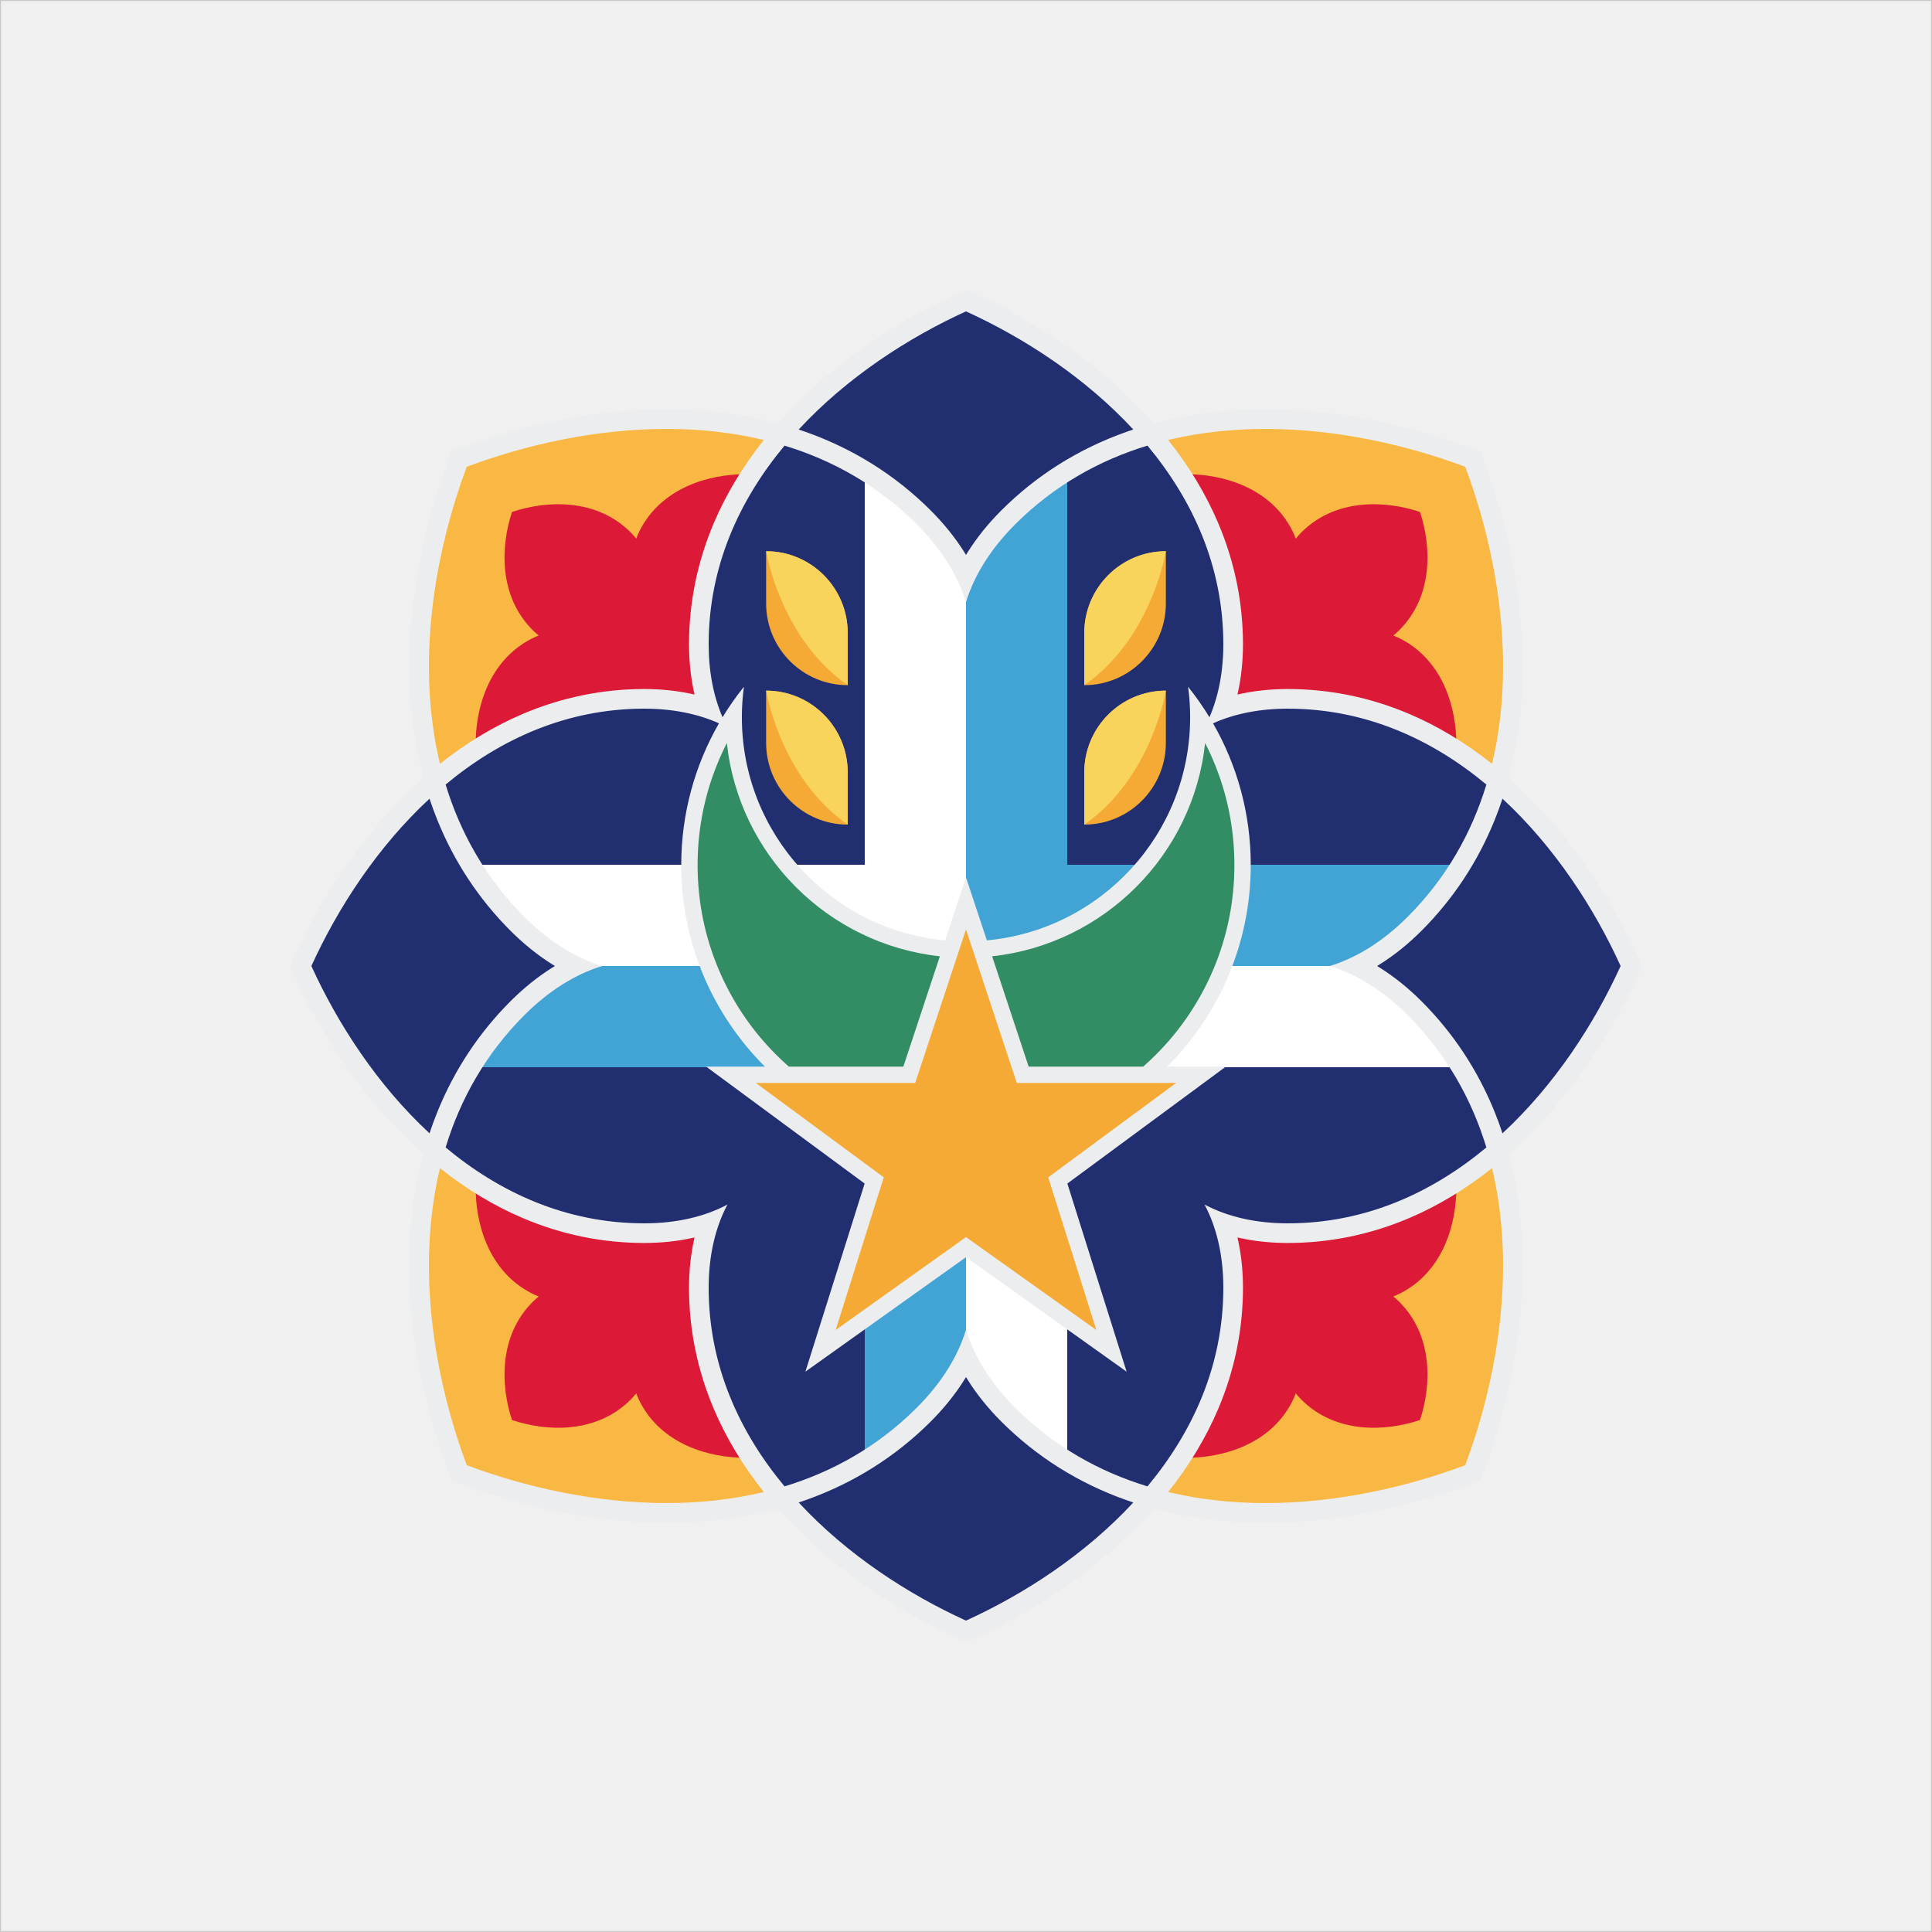
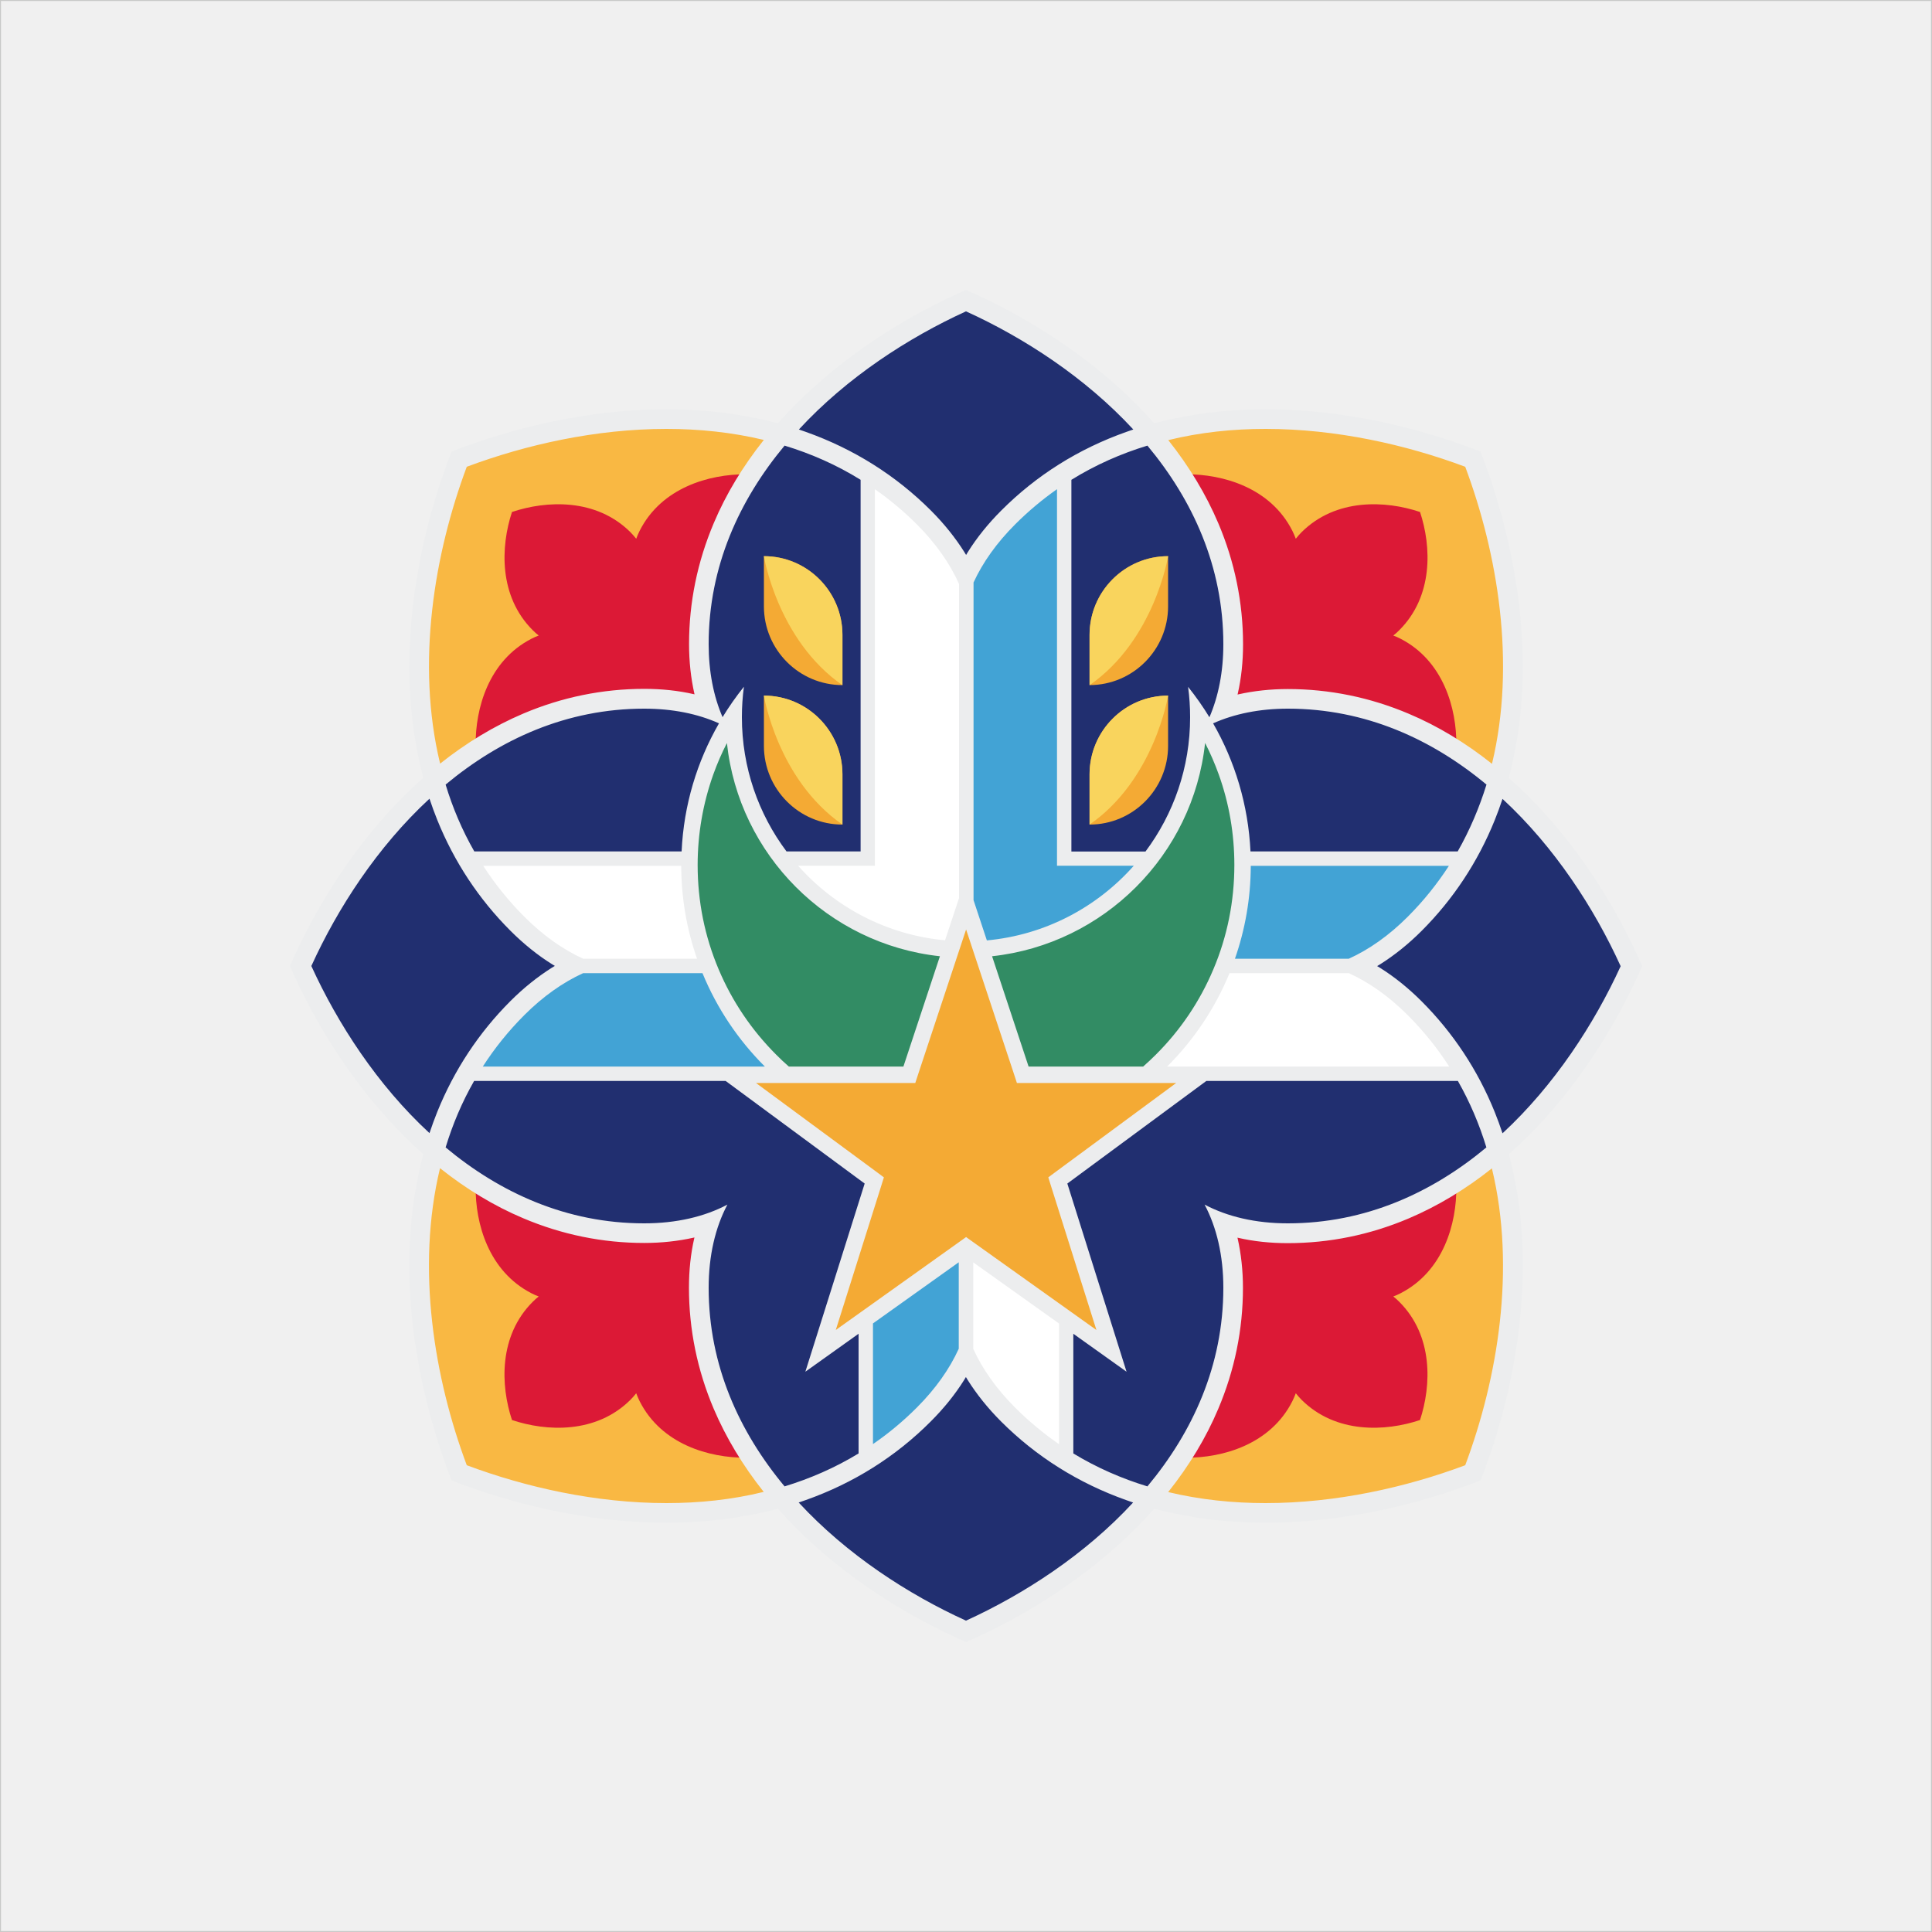
<svg xmlns="http://www.w3.org/2000/svg" version="1.1" id="Layer_1" x="0px" y="0px" viewBox="0 0 2000 2000" style="enable-background:new 0 0 2000 2000;" xml:space="preserve">
  <style type="text/css">
	.st0{fill:#C8C9C7;}
	.st1{fill:#F9B843;}
	.st2{fill:#DC1936;}
	.st3{fill:#212F70;}
	.st4{fill:#FFFFFF;}
	.st5{fill:none;}
	.st6{fill:#42A3D5;}
	.st7{fill:#328C64;}
	.st8{fill:#F4AA34;}
	.st9{fill:#F9D45D;}
	.st10{fill:#ECEDEE;}
</style>
  <g>
    <path class="st0" d="M1999,1v1998H1V1H1999 M2000,0H0v2000h2000V0L2000,0z" />
  </g>
  <g>
-     <path class="st1" d="M1310.057,1566.135c-50.642,0-97.971-7.676-140.671-22.815c-48.056-17.037-90.352-43.607-125.716-78.97   c-18.674-18.674-33.48-39.109-43.671-60.118c-10.191,21.01-24.997,41.445-43.671,60.118   c-35.367,35.368-77.664,61.938-125.714,78.973c-42.692,15.136-90.021,22.811-140.665,22.811c-0.003,0-0.003,0-0.006,0   c-85.905-0.001-161.778-21.657-210.3-39.825l-4.333-1.623l-1.622-4.333c-14.059-37.551-24.607-76.282-31.351-115.117   c-7.524-43.331-10.054-85.62-7.521-125.693c2.835-44.844,12.04-86.786,27.36-124.663c17.008-42.048,41.728-79.465,73.473-111.21   c18.673-18.674,39.108-33.48,60.118-43.671c-21.01-10.191-41.445-24.997-60.118-43.671   c-31.746-31.745-56.465-69.162-73.473-111.211c-15.32-37.877-24.525-79.82-27.36-124.664c-2.533-40.072-0.002-82.362,7.522-125.693   c6.744-38.836,17.292-77.567,31.351-115.118l1.622-4.333l4.333-1.622c48.523-18.167,124.396-39.824,210.297-39.824   c50.642,0,97.97,7.676,140.671,22.814c48.056,17.037,90.353,43.607,125.716,78.97c18.673,18.673,33.48,39.108,43.671,60.118   c10.191-21.01,24.997-41.445,43.671-60.118c35.367-35.367,77.663-61.937,125.714-78.973   c42.695-15.136,90.023-22.811,140.671-22.811c85.902,0,161.777,21.657,210.301,39.825l4.333,1.622l1.623,4.333   c14.06,37.551,24.607,76.282,31.35,115.117c7.525,43.331,10.055,85.62,7.522,125.692c-2.834,44.844-12.04,86.787-27.36,124.663   c-17.008,42.049-41.728,79.465-73.474,111.211c-18.673,18.673-39.109,33.479-60.118,43.671   c21.01,10.191,41.445,24.997,60.118,43.671c31.746,31.745,56.465,69.162,73.473,111.211c15.32,37.877,24.526,79.819,27.36,124.664   c2.533,40.072,0.002,82.362-7.522,125.693c-6.744,38.836-17.292,77.567-31.351,115.118l-1.623,4.333l-4.333,1.623   C1471.831,1544.479,1395.958,1566.135,1310.057,1566.135z" />
+     <path class="st1" d="M1310.1,1566.1c-50.6,0-98-7.7-140.7-22.8c-48.1-17-90.4-43.6-125.7-79c-18.7-18.7-33.5-39.1-43.7-60.1   c-10.2,21-25,41.4-43.7,60.1c-35.4,35.4-77.7,61.9-125.7,79c-42.7,15.1-90,22.8-140.7,22.8c0,0,0,0,0,0   c-85.9,0-161.8-21.7-210.3-39.8l-4.3-1.6l-1.6-4.3c-14.1-37.6-24.6-76.3-31.4-115.1c-7.5-43.3-10.1-85.6-7.5-125.7   c2.8-44.8,12-86.8,27.4-124.7c17-42,41.7-79.5,73.5-111.2c18.7-18.7,39.1-33.5,60.1-43.7c-21-10.2-41.4-25-60.1-43.7   c-31.7-31.7-56.5-69.2-73.5-111.2c-15.3-37.9-24.5-79.8-27.4-124.7c-2.5-40.1,0-82.4,7.5-125.7c6.7-38.8,17.3-77.6,31.4-115.1   l1.6-4.3l4.3-1.6c48.5-18.2,124.4-39.8,210.3-39.8c50.6,0,98,7.7,140.7,22.8c48.1,17,90.4,43.6,125.7,79   c18.7,18.7,33.5,39.1,43.7,60.1c10.2-21,25-41.4,43.7-60.1c35.4-35.4,77.7-61.9,125.7-79c42.7-15.1,90-22.8,140.7-22.8   c85.9,0,161.8,21.7,210.3,39.8l4.3,1.6l1.6,4.3c14.1,37.6,24.6,76.3,31.4,115.1c7.5,43.3,10.1,85.6,7.5,125.7   c-2.8,44.8-12,86.8-27.4,124.7c-17,42-41.7,79.5-73.5,111.2c-18.7,18.7-39.1,33.5-60.1,43.7c21,10.2,41.4,25,60.1,43.7   c31.7,31.7,56.5,69.2,73.5,111.2c15.3,37.9,24.5,79.8,27.4,124.7c2.5,40.1,0,82.4-7.5,125.7c-6.7,38.8-17.3,77.6-31.4,115.1   l-1.6,4.3l-4.3,1.6C1471.8,1544.5,1396,1566.1,1310.1,1566.1z" />
    <g>
-       <path class="st2" d="M725.284,1330.465c0-23.597,3.44-45.915,10.06-65.81c-19.896,6.62-42.213,10.061-65.81,10.061    c-41.444,0-82.003-8.288-120.552-24.633c-16.929-7.178-33.534-15.947-49.717-26.215c-2.361,1.544-4.641,3.124-6.826,4.727    c-0.41,37.679,13.21,87.297,57.769,110.169c2.527,1.297,5.033,2.399,7.509,3.331c-2.056,1.627-4.089,3.421-6.084,5.405    c-35.522,35.31-33.451,86.722-21.631,122.501c35.708,12.033,87.107,14.412,122.629-20.898c2.223-2.209,4.218-4.467,5.998-6.752    c0.971,2.729,2.154,5.5,3.568,8.296c22.605,44.695,72.14,58.612,109.821,58.427c1.672-2.25,3.319-4.6,4.929-7.039    c-10.625-16.592-19.661-33.637-27.031-51.018C733.572,1412.468,725.284,1371.909,725.284,1330.465z" />
-       <path class="st2" d="M1330.465,1274.715c-23.597,0-45.915-3.44-65.81-10.061c6.62,19.895,10.061,42.213,10.061,65.81    c0,41.444-8.288,82.003-24.633,120.552c-7.37,17.381-16.406,34.425-27.031,51.018c1.609,2.439,3.257,4.79,4.929,7.04    c37.681,0.185,87.216-13.732,109.821-58.427c1.414-2.797,2.598-5.567,3.568-8.296c1.78,2.285,3.776,4.542,5.998,6.752    c35.522,35.31,86.92,32.931,122.629,20.898c11.82-35.78,13.891-87.191-21.631-122.501c-1.995-1.983-4.028-3.778-6.083-5.405    c2.475-0.932,4.981-2.034,7.508-3.331c44.559-22.872,58.18-72.49,57.769-110.169c-2.185-1.604-4.464-3.183-6.826-4.727    c-16.183,10.268-32.789,19.036-49.717,26.214C1412.469,1266.428,1371.91,1274.715,1330.465,1274.715z" />
-       <path class="st2" d="M1274.716,669.534c0,23.597-3.44,45.915-10.061,65.81c19.895-6.62,42.213-10.06,65.81-10.06    c41.444,0,82.003,8.288,120.552,24.633c16.928,7.178,33.534,15.947,49.717,26.214c2.362-1.544,4.642-3.124,6.826-4.728    c0.41-37.679-13.21-87.297-57.769-110.169c-2.527-1.297-5.033-2.399-7.508-3.331c2.056-1.627,4.089-3.421,6.083-5.404    c35.522-35.31,33.451-86.722,21.631-122.501c-35.708-12.034-87.107-14.412-122.629,20.898c-2.223,2.209-4.218,4.467-5.998,6.752    c-0.971-2.729-2.154-5.5-3.568-8.296c-22.605-44.695-72.14-58.612-109.821-58.427c-1.672,2.25-3.319,4.6-4.928,7.039    c10.625,16.592,19.661,33.637,27.031,51.018C1266.428,587.53,1274.716,628.09,1274.716,669.534z" />
-       <path class="st2" d="M669.534,725.283c23.597,0,45.915,3.44,65.81,10.06c-6.62-19.896-10.06-42.214-10.06-65.81    c0-41.444,8.288-82.003,24.633-120.552c7.37-17.381,16.406-34.426,27.031-51.018c-1.609-2.439-3.257-4.79-4.929-7.04    c-37.681-0.185-87.216,13.732-109.821,58.427c-1.414,2.796-2.598,5.567-3.568,8.296c-1.78-2.285-3.776-4.542-5.998-6.752    c-35.522-35.31-86.92-32.931-122.629-20.898c-11.82,35.779-13.891,87.191,21.631,122.501c1.995,1.983,4.028,3.778,6.084,5.404    c-2.476,0.932-4.981,2.034-7.509,3.331c-44.559,22.872-58.18,72.49-57.769,110.169c2.185,1.604,4.464,3.183,6.826,4.727    c16.183-10.267,32.789-19.036,49.717-26.214C587.531,733.571,628.09,725.283,669.534,725.283z" />
+       <path class="st2" d="M492.4,1228.6c-0.4,37.7,13.2,87.3,57.8,110.2c2.5,1.3,5,2.4,7.5,3.3c-2.1,1.6-4.1,3.4-6.1,5.4    c-35.5,35.3-33.5,86.7-21.6,122.5c35.7,12,87.1,14.4,122.6-20.9c2.2-2.2,4.2-4.5,6-6.8c1,2.7,2.2,5.5,3.6,8.3    c22.6,44.7,72.1,58.6,109.8,58.4h456c37.7,0.2,87.2-13.7,109.8-58.4c1.4-2.8,2.6-5.6,3.6-8.3c1.8,2.3,3.8,4.5,6,6.8    c35.5,35.3,86.9,32.9,122.6,20.9c11.8-35.8,13.9-87.2-21.6-122.5c-2-2-4-3.8-6.1-5.4c2.5-0.9,5-2,7.5-3.3    c44.6-22.9,58.2-72.5,57.8-110.2V771.4c0.4-37.7-13.2-87.3-57.8-110.2c-2.5-1.3-5-2.4-7.5-3.3c2.1-1.6,4.1-3.4,6.1-5.4    c35.5-35.3,33.5-86.7,21.6-122.5c-35.7-12-87.1-14.4-122.6,20.9c-2.2,2.2-4.2,4.5-6,6.8c-1-2.7-2.2-5.5-3.6-8.3    c-22.6-44.7-72.1-58.6-109.8-58.4H772c-37.7-0.2-87.2,13.7-109.8,58.4c-1.4,2.8-2.6,5.6-3.6,8.3c-1.8-2.3-3.8-4.5-6-6.8    C617.1,515.6,565.7,518,530,530c-11.8,35.8-13.9,87.2,21.6,122.5c2,2,4,3.8,6.1,5.4c-2.5,0.9-5,2-7.5,3.3    c-44.6,22.9-58.2,72.5-57.8,110.2V1228.6z" />
    </g>
    <g>
-       <path class="st3" d="M995.788,1686.915c-33.88-15.421-66.229-33.922-96.151-54.99c-33.39-23.51-62.819-49.616-87.47-77.594    c-27.596-31.319-49.102-64.922-63.922-99.874c-16.457-38.811-24.801-79.648-24.801-121.375c0-24,3.535-46.683,10.336-66.862    c-20.179,6.801-42.862,10.336-66.861,10.336c-41.727,0-82.564-8.344-121.376-24.802c-34.952-14.821-68.554-36.328-99.874-63.923    c-27.977-24.651-54.084-54.081-77.594-87.471c-21.067-29.922-39.569-62.271-54.99-96.151l-1.917-4.211l1.917-4.211    c15.421-33.88,33.922-66.229,54.99-96.151c23.51-33.39,49.616-62.819,77.594-87.47c31.32-27.596,64.922-49.102,99.874-63.922    c38.812-16.457,79.649-24.801,121.376-24.801c23.999,0,46.682,3.535,66.861,10.336c-6.8-20.179-10.336-42.861-10.336-66.861    c0-41.727,8.345-82.564,24.802-121.376c14.82-34.952,36.327-68.554,63.923-99.874c24.651-27.977,54.081-54.084,87.471-77.594    c29.921-21.067,62.271-39.569,96.151-54.99l4.211-1.917l4.211,1.917c33.88,15.421,66.23,33.922,96.151,54.99    c33.39,23.51,62.82,49.616,87.47,77.594c27.596,31.32,49.102,64.922,63.922,99.874c16.457,38.812,24.802,79.649,24.802,121.376    c0,23.999-3.535,46.682-10.336,66.861c20.178-6.801,42.862-10.336,66.861-10.336c41.727,0,82.564,8.345,121.376,24.802    c34.951,14.82,68.554,36.327,99.873,63.923c27.977,24.651,54.084,54.081,77.594,87.471c21.068,29.921,39.569,62.272,54.99,96.151    l1.917,4.211l-1.917,4.211c-15.421,33.88-33.922,66.23-54.99,96.151c-23.51,33.39-49.616,62.82-77.594,87.47    c-31.319,27.596-64.922,49.102-99.874,63.922c-38.811,16.457-79.648,24.802-121.375,24.802c-23.999,0-46.683-3.535-66.862-10.336    c6.801,20.179,10.336,42.862,10.336,66.862c0,41.727-8.344,82.564-24.802,121.376c-14.821,34.951-36.328,68.554-63.923,99.873    c-24.651,27.977-54.081,54.084-87.471,77.594c-29.922,21.068-62.271,39.569-96.151,54.99l-4.211,1.917L995.788,1686.915z" />
+       <path class="st3" d="M995.8,1686.9c-33.9-15.4-66.2-33.9-96.2-55c-33.4-23.5-62.8-49.6-87.5-77.6c-27.6-31.3-49.1-64.9-63.9-99.9    c-16.5-38.8-24.8-79.6-24.8-121.4c0-24,3.5-46.7,10.3-66.9c-20.2,6.8-42.9,10.3-66.9,10.3c-41.7,0-82.6-8.3-121.4-24.8    c-35-14.8-68.6-36.3-99.9-63.9c-28-24.7-54.1-54.1-77.6-87.5c-21.1-29.9-39.6-62.3-55-96.2l-1.9-4.2l1.9-4.2    c15.4-33.9,33.9-66.2,55-96.2c23.5-33.4,49.6-62.8,77.6-87.5c31.3-27.6,64.9-49.1,99.9-63.9c38.8-16.5,79.6-24.8,121.4-24.8    c24,0,46.7,3.5,66.9,10.3c-6.8-20.2-10.3-42.9-10.3-66.9c0-41.7,8.3-82.6,24.8-121.4c14.8-35,36.3-68.6,63.9-99.9    c24.7-28,54.1-54.1,87.5-77.6c29.9-21.1,62.3-39.6,96.2-55l4.2-1.9l4.2,1.9c33.9,15.4,66.2,33.9,96.2,55    c33.4,23.5,62.8,49.6,87.5,77.6c27.6,31.3,49.1,64.9,63.9,99.9c16.5,38.8,24.8,79.6,24.8,121.4c0,24-3.5,46.7-10.3,66.9    c20.2-6.8,42.9-10.3,66.9-10.3c41.7,0,82.6,8.3,121.4,24.8c35,14.8,68.6,36.3,99.9,63.9c28,24.7,54.1,54.1,77.6,87.5    c21.1,29.9,39.6,62.3,55,96.2l1.9,4.2l-1.9,4.2c-15.4,33.9-33.9,66.2-55,96.2c-23.5,33.4-49.6,62.8-77.6,87.5    c-31.3,27.6-64.9,49.1-99.9,63.9c-38.8,16.5-79.6,24.8-121.4,24.8c-24,0-46.7-3.5-66.9-10.3c6.8,20.2,10.3,42.9,10.3,66.9    c0,41.7-8.3,82.6-24.8,121.4c-14.8,35-36.3,68.6-63.9,99.9c-24.7,28-54.1,54.1-87.5,77.6c-29.9,21.1-62.3,39.6-96.2,55l-4.2,1.9    L995.8,1686.9z" />
    </g>
    <g>
-       <path class="st4" d="M1467.328,1050.858c-25.414-25.413-52.963-42.44-80.504-50.858c0,0,0,0,0,0c0,0,0,0,0,0    c27.541-8.419,55.09-25.445,80.504-50.858c16.916-16.916,31.314-34.318,43.455-53.276h-406.648V489.218    c-18.958,12.141-36.36,26.539-53.276,43.455c-25.414,25.413-42.44,52.963-50.858,80.504c0,0,0,0,0,0c0,0,0,0,0,0    c-8.419-27.541-25.445-55.09-50.858-80.504c-16.916-16.916-34.996-31.314-53.954-43.455v405.97h-405.97    c12.141,18.958,26.538,37.037,43.455,53.954c25.413,25.414,52.963,42.44,80.504,50.858c0,0,0,0,0,0c0,0,0,0,0,0    c-27.541,8.419-55.09,25.445-80.504,50.858c-16.916,16.916-31.314,34.318-43.455,53.276h406.648v406.648    c18.958-12.141,36.36-26.538,53.276-43.455c25.414-25.413,42.44-52.963,50.858-80.503c0,0,0,0,0,0c0,0,0,0,0,0    c8.419,27.541,25.445,55.09,50.858,80.503c16.916,16.916,34.996,31.314,53.954,43.455v-405.97h405.97    C1498.641,1085.854,1484.244,1067.775,1467.328,1050.858z M1000,1000L1000,1000L1000,1000L1000,1000L1000,1000L1000,1000    L1000,1000L1000,1000L1000,1000z" />
+       <path class="st4" d="M1467.3,1050.9c-25.4-25.4-53-42.4-80.5-50.9c0,0,0,0,0,0c0,0,0,0,0,0c27.5-8.4,55.1-25.4,80.5-50.9    c16.9-16.9,31.3-34.3,43.5-53.3h-406.6V489.2c-19,12.1-36.4,26.5-53.3,43.5c-25.4,25.4-42.4,53-50.9,80.5c0,0,0,0,0,0c0,0,0,0,0,0    c-8.4-27.5-25.4-55.1-50.9-80.5c-16.9-16.9-35-31.3-54-43.5v406h-406c12.1,19,26.5,37,43.5,54c25.4,25.4,53,42.4,80.5,50.9    c0,0,0,0,0,0c0,0,0,0,0,0c-27.5,8.4-55.1,25.4-80.5,50.9c-16.9,16.9-31.3,34.3-43.5,53.3h406.6v406.6c19-12.1,36.4-26.5,53.3-43.5    c25.4-25.4,42.4-53,50.9-80.5c0,0,0,0,0,0c0,0,0,0,0,0c8.4,27.5,25.4,55.1,50.9,80.5c16.9,16.9,35,31.3,54,43.5v-406h406    C1498.6,1085.9,1484.2,1067.8,1467.3,1050.9z M1000,1000L1000,1000L1000,1000L1000,1000L1000,1000L1000,1000L1000,1000L1000,1000    L1000,1000z" />
      <polygon class="st5" points="1000,1000 1000,1000 1000,1000 1000,1000 1000,1000   " />
      <polygon class="st5" points="1000,1000 1000,1000 1000,1000 1000,1000 1000,1000 1000,1000   " />
      <rect x="1000" y="1000" class="st5" width="0" height="0" />
      <polygon class="st5" points="1000,1000 1000,1000 1000,1000 1000,1000 1000,1000   " />
-       <path class="st6" d="M1000,1000L1000,1000L1000,1000L1000,1000l-386.824,0c0,0,0,0,0,0c0,0,0,0,0,0    c-27.541,8.419-55.09,25.445-80.503,50.858c-16.916,16.916-31.314,34.996-43.455,53.954h405.97v405.97    c18.958-12.141,37.037-26.538,53.954-43.455c25.414-25.413,42.44-52.963,50.858-80.503c0,0,0,0,0,0c0,0,0,0,0,0L1000,1000    L1000,1000z" />
-       <path class="st6" d="M1000,1000L1000,1000l386.824,0c0,0,0,0,0,0c27.541-8.419,55.09-25.445,80.504-50.858    c16.916-16.916,31.314-34.996,43.455-53.954h-405.971v-405.97c-18.958,12.141-37.037,26.539-53.954,43.455    c-25.414,25.413-42.44,52.963-50.858,80.504c0,0,0,0,0,0L1000,1000L1000,1000z" />
+       <path class="st6" d="M1000,1000L1000,1000L1000,1000L1000,1000l-386.8,0c0,0,0,0,0,0c0,0,0,0,0,0c-27.5,8.4-55.1,25.4-80.5,50.9    c-16.9,16.9-31.3,35-43.5,54h406v406c19-12.1,37-26.5,54-43.5c25.4-25.4,42.4-53,50.9-80.5c0,0,0,0,0,0c0,0,0,0,0,0L1000,1000    L1000,1000z" />
+       <path class="st6" d="M1000,1000L1000,1000l386.8,0c0,0,0,0,0,0c27.5-8.4,55.1-25.4,80.5-50.9c16.9-16.9,31.3-35,43.5-54h-406v-406    c-19,12.1-37,26.5-54,43.5c-25.4,25.4-42.4,53-50.9,80.5c0,0,0,0,0,0L1000,1000L1000,1000z" />
    </g>
    <g>
-       <path class="st7" d="M1000,1180.084c-38.428,0-75.7-7.524-110.783-22.362c-33.891-14.335-64.33-34.859-90.473-61    c-26.142-26.142-46.665-56.582-61-90.473c-14.839-35.083-22.363-72.356-22.363-110.783c0-32.991,5.592-65.316,16.622-96.076    c6.725-18.756,15.369-36.668,25.825-53.548C759.65,877.831,867.586,984.651,1000,984.651c132.414,0,240.35-106.82,242.172-238.809    c10.456,16.88,19.1,34.792,25.825,53.548c11.029,30.76,16.621,63.085,16.621,96.076c0,38.428-7.524,75.701-22.362,110.783    c-14.335,33.891-34.859,64.33-61,90.473c-26.142,26.142-56.582,46.666-90.473,61C1075.7,1172.561,1038.428,1180.084,1000,1180.084    z" />
+       <path class="st7" d="M1000,1180.1c-38.4,0-75.7-7.5-110.8-22.4c-33.9-14.3-64.3-34.9-90.5-61c-26.1-26.1-46.7-56.6-61-90.5    c-14.8-35.1-22.4-72.4-22.4-110.8c0-33,5.6-65.3,16.6-96.1c6.7-18.8,15.4-36.7,25.8-53.5c1.8,132,109.8,238.8,242.2,238.8    c132.4,0,240.4-106.8,242.2-238.8c10.5,16.9,19.1,34.8,25.8,53.5c11,30.8,16.6,63.1,16.6,96.1c0,38.4-7.5,75.7-22.4,110.8    c-14.3,33.9-34.9,64.3-61,90.5c-26.1,26.1-56.6,46.7-90.5,61C1075.7,1172.6,1038.4,1180.1,1000,1180.1z" />
    </g>
    <g>
-       <polygon class="st8" points="1000,1288.946 852.543,1394.064 906.954,1221.328 761.87,1114.299 942.497,1114.299 1000,940.577     1057.503,1114.299 1238.13,1114.299 1093.046,1221.328 1147.457,1394.064   " />
+       <polygon class="st8" points="1000,1288.9 852.5,1394.1 907,1221.3 761.9,1114.3 942.5,1114.3 1000,940.6 1057.5,1114.3     1238.1,1114.3 1093,1221.3 1147.5,1394.1   " />
    </g>
    <g>
      <g>
-         <g>
-           <path class="st8" d="M877.56,799.569c0-46.648-37.815-84.62-84.463-84.62l0,54.056c0,46.648,37.815,84.62,84.463,84.62      L877.56,799.569z" />
-           <path class="st9" d="M877.559,853.625l0-54.056c0-46.648-37.815-84.62-84.463-84.62      C793.096,714.949,807.658,805.172,877.559,853.625z" />
-         </g>
-         <g>
-           <path class="st8" d="M877.56,655.227c0-46.648-37.815-84.62-84.463-84.62l0,54.056c0,46.648,37.815,84.62,84.463,84.62      L877.56,655.227z" />
-           <path class="st9" d="M877.559,709.283l0-54.056c0-46.648-37.815-84.62-84.463-84.62      C793.096,570.607,807.658,660.83,877.559,709.283z" />
-         </g>
+         <path class="st8" d="M872.1,801.6c0-44.9-36.4-81.5-81.3-81.5l0,52c0,44.9,36.4,81.5,81.3,81.5L872.1,801.6z" />
+         <path class="st9" d="M872.1,853.6l0-52c0-44.9-36.4-81.5-81.3-81.5C790.8,720.1,804.8,807,872.1,853.6z" />
      </g>
      <g>
-         <g>
-           <path class="st8" d="M1122.441,799.569c0-46.648,37.816-84.62,84.463-84.62l0,54.056c0,46.648-37.816,84.62-84.463,84.62      L1122.441,799.569z" />
-           <path class="st9" d="M1122.441,853.625l0-54.056c0-46.648,37.816-84.62,84.463-84.62      C1206.904,714.949,1192.342,805.172,1122.441,853.625z" />
-         </g>
-         <g>
-           <path class="st8" d="M1122.441,655.227c0-46.648,37.816-84.62,84.463-84.62l0,54.056c0,46.648-37.816,84.62-84.463,84.62      L1122.441,655.227z" />
-           <path class="st9" d="M1122.441,709.283l0-54.056c0-46.648,37.816-84.62,84.463-84.62      C1206.904,570.607,1192.342,660.83,1122.441,709.283z" />
-         </g>
+         <path class="st8" d="M872.1,657.2c0-44.9-36.4-81.5-81.3-81.5l0,52c0,44.9,36.4,81.5,81.3,81.5L872.1,657.2z" />
+         <path class="st9" d="M872.1,709.3l0-52c0-44.9-36.4-81.5-81.3-81.5C790.8,575.8,804.8,662.6,872.1,709.3z" />
+       </g>
+       <g>
+         <path class="st8" d="M1127.9,657.2c0-44.9,36.4-81.5,81.3-81.5l0,52c0,44.9-36.4,81.5-81.3,81.5L1127.9,657.2z" />
+         <path class="st9" d="M1127.9,709.3l0-52c0-44.9,36.4-81.5,81.3-81.5C1209.2,575.8,1195.2,662.6,1127.9,709.3z" />
+       </g>
+       <g>
+         <path class="st8" d="M1127.9,801.6c0-44.9,36.4-81.5,81.3-81.5l0,52c0,44.9-36.4,81.5-81.3,81.5L1127.9,801.6z" />
+         <path class="st9" d="M1127.9,853.6l0-52c0-44.9,36.4-81.5,81.3-81.5C1209.2,720.1,1195.2,807,1127.9,853.6z" />
      </g>
    </g>
-     <path class="st10" d="M1696.167,991.579c-15.682-34.453-34.5-67.355-55.93-97.792c-23.756-33.74-50.14-63.528-78.427-88.567   c7.127-26.643,11.664-54.782,13.519-84.123c2.583-40.867,0.009-83.957-7.651-128.073c-6.851-39.457-17.566-78.802-31.846-116.942   l-3.245-8.666l-8.666-3.245c-49.309-18.462-126.438-40.469-213.864-40.47c-40.707,0-79.353,4.862-115.288,14.475   c-25.036-28.282-54.82-54.661-88.553-78.413c-30.437-21.43-63.339-40.248-97.792-55.93l-8.422-3.834l-8.422,3.834   c-34.453,15.682-67.355,34.5-97.792,55.93c-33.735,23.753-63.521,50.134-88.558,78.417c-35.936-9.614-74.581-14.478-115.285-14.481   h-0.001h-0.029c-87.399,0-164.523,22.007-213.833,40.469l-8.666,3.245l-3.245,8.666c-14.28,38.141-24.995,77.486-31.847,116.943   c-7.661,44.116-10.235,87.206-7.652,128.073c1.855,29.341,6.392,57.48,13.518,84.123c-28.287,25.039-54.672,54.827-78.428,88.566   c-21.43,30.437-40.248,63.339-55.93,97.792L300,999.999l3.834,8.422c15.682,34.453,34.5,67.355,55.93,97.792   c23.756,33.739,50.14,63.528,78.427,88.567c-7.127,26.642-11.664,54.782-13.519,84.123c-2.584,40.867-0.009,83.957,7.651,128.073   c6.851,39.457,17.566,78.802,31.846,116.943l3.245,8.666l8.666,3.245c49.31,18.462,126.441,40.47,213.864,40.47   c40.707,0,79.353-4.862,115.287-14.475c25.036,28.282,54.82,54.662,88.553,78.413c30.437,21.43,63.339,40.248,97.792,55.93   l8.422,3.833l8.422-3.833c34.453-15.682,67.355-34.5,97.792-55.93c33.735-23.752,63.519-50.133,88.556-78.415   c35.938,9.615,74.584,14.479,115.288,14.479c87.422,0,164.552-22.007,213.861-40.469l8.666-3.245l3.245-8.666   c14.28-38.141,24.995-77.486,31.847-116.943c7.661-44.116,10.235-87.206,7.652-128.073c-1.854-29.341-6.392-57.48-13.518-84.123   c28.287-25.039,54.672-54.827,78.428-88.566c21.43-30.437,40.248-63.339,55.93-97.792l3.833-8.422L1696.167,991.579z    M1516.792,483.21c33.537,89.572,52.812,203.308,27.747,307.502c-27.352-21.762-56.238-39.158-86.113-51.826   c-40.074-16.992-82.246-25.608-125.344-25.608c-17.94,0-35.181,1.859-51.244,5.527c-0.279,0.064-0.557,0.128-0.836,0.193   c0.065-0.278,0.129-0.557,0.193-0.836c3.667-16.063,5.527-33.304,5.527-51.244c0-43.098-8.616-85.27-25.608-125.344   c-12.667-29.875-30.063-58.761-51.825-86.113c32.989-7.935,66.934-11.431,100.767-11.43   C1383.079,444.032,1455.581,460.292,1516.792,483.21z M1266.392,1333.082c0,80.539-31.77,149.392-78.553,205.612   c-49.717-15.168-96.654-41.206-136.98-81.531c-25.414-25.414-42.44-52.963-50.859-80.504c-8.419,27.541-25.445,55.09-50.858,80.504   c-40.331,40.33-87.265,66.367-136.979,81.534c-46.784-56.221-78.554-125.074-78.554-205.615c0-33.324,6.899-62.55,19.437-86.127   c-23.577,12.537-52.802,19.437-86.127,19.437c-80.542,0-149.397-31.772-205.618-78.558c15.167-49.714,41.208-96.646,81.537-136.975   c25.414-25.414,52.963-42.44,80.504-50.859c-27.541-8.419-55.09-25.444-80.504-50.858c-40.329-40.329-66.37-87.263-81.537-136.977   c56.221-46.785,125.076-78.557,205.618-78.557c29.309,0,55.445,5.339,77.358,15.154c-24.84,43.205-39.06,93.29-39.06,146.703   c0,81.52,33.097,155.305,86.58,208.668h-60.828l164.11,121.064l-61.349,194.761L1000,1301.429l166.271,118.53l-61.349-194.761   l164.11-121.064h-60.821c53.48-53.363,86.572-127.15,86.572-208.668c0-53.413-14.22-103.499-39.06-146.703   c21.913-9.815,48.049-15.154,77.358-15.154c80.542,0,149.397,31.772,205.618,78.558c-15.167,49.714-41.208,96.646-81.537,136.975   c-25.414,25.414-52.963,42.44-80.504,50.859c27.541,8.419,55.09,25.445,80.504,50.858c40.329,40.329,66.37,87.263,81.537,136.977   c-56.221,46.785-125.076,78.557-205.618,78.557c-33.324,0-62.55-6.9-86.127-19.437   C1259.492,1270.532,1266.392,1299.757,1266.392,1333.082z M1088.764,1230.288l46.15,146.512l-125.08-89.166l-9.834-7.011   l-9.834,7.011l-125.08,89.166l46.15-146.512l3.635-11.541l-9.737-7.183l-122.664-90.489h152.683h12.238l3.846-11.618L1000,962.143   l48.762,147.315l3.846,11.618h12.238h152.683l-122.663,90.489l-9.737,7.183L1088.764,1230.288z M972.951,989.948l-37.796,114.186   H816.566c-4.454-3.918-8.805-7.979-13.03-12.204c-25.522-25.522-45.558-55.237-59.551-88.32   c-14.483-34.243-21.827-70.628-21.827-108.143c0-32.21,5.458-63.765,16.224-93.789c4.001-11.158,8.699-22.013,14.068-32.518   C764.858,885.047,857.112,977.375,972.951,989.948z M1183.431,1104.134h-118.585l-37.797-114.187   c115.839-12.573,208.093-104.901,220.501-220.788c5.37,10.507,10.067,21.359,14.068,32.518   c10.765,30.024,16.224,61.579,16.224,93.789c0,37.516-7.344,73.901-21.827,108.143c-13.993,33.083-34.029,62.799-59.551,88.32   C1192.238,1096.156,1187.884,1100.213,1183.431,1104.134z M1229.905,710.95c1.399,10.303,2.125,20.819,2.125,31.506   c0,120.863-92.418,220.114-210.437,231.009L1000,908.23l-21.597,65.245C860.384,962.58,767.97,863.319,767.97,742.456   c0-10.687,0.726-21.203,2.125-31.506c-8.034,9.998-15.418,20.539-22.114,31.545c-9.316-21.544-14.373-47.057-14.373-75.577   c0-80.538,31.77-149.391,78.552-205.611c49.717,15.168,96.656,41.203,136.982,81.53c25.414,25.414,42.44,52.963,50.858,80.504   c8.419-27.541,25.445-55.09,50.858-80.504c40.33-40.331,87.265-66.367,136.979-81.534c46.784,56.221,78.554,125.074,78.554,205.615   c0,28.52-5.057,54.033-14.373,75.577C1245.324,731.489,1237.94,720.948,1229.905,710.95z M1000.001,322.337   c59.843,27.239,123.257,68.326,173.195,122.292c-2.416,0.801-4.82,1.621-7.208,2.467c-49.488,17.545-93.06,44.92-129.505,81.366   c-13.597,13.597-25.252,28.069-34.641,43.014c-0.624,0.993-1.238,1.988-1.841,2.985c-0.604-0.997-1.218-1.992-1.842-2.985   c-9.39-14.946-21.045-29.418-34.641-43.014c-36.441-36.441-80.013-63.815-129.507-81.361c-2.388-0.847-4.793-1.666-7.209-2.468   C876.741,390.665,940.156,349.576,1000.001,322.337z M483.21,483.208c61.219-22.921,133.699-39.183,206.732-39.178   c33.83,0.002,67.775,3.499,100.766,11.436c-21.761,27.35-39.155,56.235-51.822,86.109c-16.992,40.074-25.608,82.246-25.608,125.344   c0,17.94,1.859,35.181,5.527,51.244c0.064,0.279,0.128,0.557,0.193,0.836c-0.278-0.065-0.557-0.129-0.836-0.193   c-16.063-3.667-33.304-5.527-51.244-5.527c-43.098,0-85.27,8.616-125.344,25.608c-29.875,12.668-58.761,30.063-86.112,51.825   C430.398,686.517,449.674,572.78,483.21,483.208z M322.337,999.999c27.239-59.844,68.326-123.258,122.293-173.196   c2.49,7.513,5.197,14.892,8.124,22.127c17.522,43.32,42.993,81.872,75.708,114.587c13.597,13.597,28.069,25.252,43.014,34.641   c0.993,0.624,1.988,1.238,2.985,1.842c-0.997,0.604-1.993,1.218-2.985,1.842c-14.946,9.39-29.418,21.045-43.014,34.641   c-32.715,32.715-58.187,71.267-75.709,114.587c-2.926,7.235-5.634,14.614-8.124,22.126   C390.663,1123.257,349.576,1059.843,322.337,999.999z M689.944,1555.969c-73.024,0-145.525-16.261-206.736-39.179   c-33.537-89.572-52.812-203.308-27.747-307.502c27.351,21.762,56.238,39.158,86.113,51.825   c40.074,16.992,82.246,25.608,125.344,25.608c17.94,0,35.181-1.859,51.244-5.527c0.279-0.064,0.558-0.128,0.836-0.193   c-0.065,0.278-0.129,0.557-0.193,0.836c-3.667,16.063-5.527,33.304-5.527,51.244c0,43.098,8.616,85.27,25.608,125.344   c12.668,29.875,30.063,58.761,51.825,86.113C757.722,1552.474,723.778,1555.969,689.944,1555.969z M999.999,1677.663   c-59.844-27.239-123.257-68.326-173.196-122.292c2.416-0.801,4.82-1.621,7.209-2.467c49.488-17.545,93.06-44.92,129.505-81.365   c13.597-13.597,25.252-28.069,34.641-43.014c0.624-0.993,1.238-1.988,1.842-2.985c0.604,0.997,1.218,1.993,1.842,2.985   c9.39,14.946,21.045,29.418,34.641,43.014c36.442,36.442,80.014,63.816,129.507,81.363c2.388,0.847,4.792,1.666,7.208,2.467   C1123.258,1609.336,1059.843,1650.424,999.999,1677.663z M1516.79,1516.792c-61.219,22.921-133.699,39.178-206.732,39.178   c-33.83,0-67.776-3.497-100.768-11.434c21.761-27.351,39.156-56.237,51.824-86.111c16.992-40.074,25.608-82.246,25.608-125.344   c0-17.94-1.859-35.181-5.527-51.244c-0.064-0.279-0.128-0.557-0.193-0.836c0.278,0.065,0.557,0.129,0.836,0.193   c16.063,3.667,33.304,5.527,51.244,5.527c43.098,0,85.27-8.616,125.344-25.608c29.875-12.667,58.761-30.063,86.113-51.825   C1569.602,1313.483,1550.326,1427.22,1516.79,1516.792z M1555.37,1173.198c-2.49-7.513-5.197-14.892-8.124-22.127   c-17.522-43.32-42.993-81.872-75.708-114.587c-13.597-13.597-28.069-25.252-43.014-34.641c-0.993-0.624-1.988-1.238-2.985-1.842   c0.997-0.604,1.993-1.218,2.985-1.842c14.946-9.39,29.418-21.045,43.014-34.641c32.715-32.715,58.187-71.267,75.708-114.587   c2.926-7.235,5.634-14.614,8.124-22.126c53.967,49.939,95.054,113.354,122.293,173.197   C1650.424,1059.845,1609.337,1123.259,1555.37,1173.198z" />
+     <path class="st10" d="M1696.2,991.6c-15.7-34.5-34.5-67.4-55.9-97.8c-23.8-33.7-50.1-63.5-78.4-88.6c7.1-26.6,11.7-54.8,13.5-84.1   c2.6-40.9,0-84-7.7-128.1c-6.9-39.5-17.6-78.8-31.8-116.9l-3.2-8.7l-8.7-3.2c-49.3-18.5-126.4-40.5-213.9-40.5   c-40.7,0-79.4,4.9-115.3,14.5c-25-28.3-54.8-54.7-88.6-78.4c-30.4-21.4-63.3-40.2-97.8-55.9l-8.4-3.8l-8.4,3.8   c-34.5,15.7-67.4,34.5-97.8,55.9c-33.7,23.8-63.5,50.1-88.6,78.4c-35.9-9.6-74.6-14.5-115.3-14.5h0h0c-87.4,0-164.5,22-213.8,40.5   l-8.7,3.2l-3.2,8.7c-14.3,38.1-25,77.5-31.8,116.9c-7.7,44.1-10.2,87.2-7.7,128.1c1.9,29.3,6.4,57.5,13.5,84.1   c-28.3,25-54.7,54.8-78.4,88.6c-21.4,30.4-40.2,63.3-55.9,97.8l-3.8,8.4l3.8,8.4c15.7,34.5,34.5,67.4,55.9,97.8   c23.8,33.7,50.1,63.5,78.4,88.6c-7.1,26.6-11.7,54.8-13.5,84.1c-2.6,40.9,0,84,7.7,128.1c6.9,39.5,17.6,78.8,31.8,116.9l3.2,8.7   l8.7,3.2c49.3,18.5,126.4,40.5,213.9,40.5c40.7,0,79.4-4.9,115.3-14.5c25,28.3,54.8,54.7,88.6,78.4c30.4,21.4,63.3,40.2,97.8,55.9   l8.4,3.8l8.4-3.8c34.5-15.7,67.4-34.5,97.8-55.9c33.7-23.8,63.5-50.1,88.6-78.4c35.9,9.6,74.6,14.5,115.3,14.5   c87.4,0,164.6-22,213.9-40.5l8.7-3.2l3.2-8.7c14.3-38.1,25-77.5,31.8-116.9c7.7-44.1,10.2-87.2,7.7-128.1   c-1.9-29.3-6.4-57.5-13.5-84.1c28.3-25,54.7-54.8,78.4-88.6c21.4-30.4,40.2-63.3,55.9-97.8l3.8-8.4L1696.2,991.6z M1310.1,444   c73,0,145.5,16.3,206.7,39.2c33.5,89.6,52.8,203.3,27.7,307.5c-27.4-21.8-56.2-39.2-86.1-51.8c-40.1-17-82.2-25.6-125.3-25.6   c-17.9,0-35.2,1.9-51.2,5.5c-0.3,0.1-0.6,0.1-0.8,0.2c0.1-0.3,0.1-0.6,0.2-0.8c3.7-16.1,5.5-33.3,5.5-51.2   c0-43.1-8.6-85.3-25.6-125.3c-12.7-29.9-30.1-58.8-51.8-86.1C1242.3,447.5,1276.2,444,1310.1,444z M1208.2,1104.1   c27.5-27.4,49.6-60.2,64.6-96.7h123.5c20.9,9.5,41.5,24,60.9,43.4c16.7,16.7,31,34.6,43,53.3L1208.2,1104.1z M1088.8,1230.3   l46.2,146.5l-125.1-89.2l-9.8-7l-9.8,7l-125.1,89.2l46.2-146.5l3.6-11.5l-9.7-7.2l-122.7-90.5h152.7h12.2l3.8-11.6l48.8-147.3   l48.8,147.3l3.8,11.6h12.2h152.7l-122.7,90.5l-9.7,7.2L1088.8,1230.3z M1050.9,1457.2c-19.4-19.4-33.9-40-43.4-60.9v-89.5   l88.8,63.3v124.9C1080.4,1484,1065.2,1471.5,1050.9,1457.2z M992.5,1306.7v89.5c-9.5,20.9-24,41.5-43.4,60.9   c-14.3,14.3-29.5,26.9-45.4,37.8V1370L992.5,1306.7z M499.8,1104.1c12-18.7,26.3-36.6,43-53.3c19.4-19.4,40-33.9,60.9-43.4h123.5   c15,36.5,37.1,69.3,64.6,96.7L499.8,1104.1z M905.8,506.5c15.1,10.6,29.6,22.6,43.3,36.3c19.6,19.6,34.2,40.5,43.7,61.7v325.2   l-14.5,43.7c-60.4-5.6-114-34.3-152.1-77.2h79.5V506.5z M1256,1003.6c-14,33.1-34,62.8-59.6,88.3c-4.2,4.2-8.6,8.3-13,12.2h-118.6   L1027,989.9c115.8-12.6,208.1-104.9,220.5-220.8c5.4,10.5,10.1,21.4,14.1,32.5c10.8,30,16.2,61.6,16.2,93.8   C1277.8,933,1270.5,969.4,1256,1003.6z M1021.6,973.5l-13.8-41.7V603c9.5-20.7,23.9-41,43.1-60.2c13.7-13.7,28.2-25.8,43.3-36.4   v389.8h79.5C1135.6,939.2,1082,967.9,1021.6,973.5z M973,989.9l-37.8,114.2H816.6c-4.5-3.9-8.8-8-13-12.2   c-25.5-25.5-45.6-55.2-59.6-88.3c-14.5-34.2-21.8-70.6-21.8-108.1c0-32.2,5.5-63.8,16.2-93.8c4-11.2,8.7-22,14.1-32.5   C764.9,885,857.1,977.4,973,989.9z M705.6,881.4H491c-12.7-22.2-22.5-45.4-29.7-69.2c56.2-46.8,125.1-78.6,205.6-78.6   c29.3,0,55.4,5.3,77.4,15.2C721.6,788.2,707.8,833.3,705.6,881.4z M705.2,896.3c0.1,33.7,5.8,66.1,16.4,96.2H603.8   c-20.9-9.5-41.5-24-60.9-43.4c-16.6-16.6-30.7-34.3-42.7-52.8H705.2z M1396.2,992.5h-117.8c10.5-30.1,16.3-62.5,16.4-96.2h205.1   c-12,18.5-26.1,36.2-42.7,52.8C1437.8,968.5,1417.2,983,1396.2,992.5z M1509,881.4h-214.5c-2.3-48.1-16.1-93.3-38.7-132.6   c21.9-9.8,48-15.2,77.4-15.2c80.5,0,149.4,31.8,205.6,78.6C1531.4,836,1521.6,859.2,1509,881.4z M1187.8,461.3   c46.8,56.2,78.6,125.1,78.6,205.6c0,28.5-5.1,54-14.4,75.6c-6.7-11-14.1-21.5-22.1-31.5c1.4,10.3,2.1,20.8,2.1,31.5   c0,52.1-17.2,100.2-46.2,139h-76.7V496.7C1134.1,481.2,1160.5,469.6,1187.8,461.3z M1000,322.3c59.8,27.2,123.3,68.3,173.2,122.3   c-2.4,0.8-4.8,1.6-7.2,2.5c-49.5,17.5-93.1,44.9-129.5,81.4c-13.6,13.6-25.3,28.1-34.6,43c-0.6,1-1.2,2-1.8,3c-0.6-1-1.2-2-1.8-3   c-9.4-14.9-21-29.4-34.6-43c-36.4-36.4-80-63.8-129.5-81.4c-2.4-0.8-4.8-1.7-7.2-2.5C876.7,390.7,940.2,349.6,1000,322.3z    M812.2,461.3c27.3,8.3,53.8,19.9,78.7,35.4v384.7h-76.7c-29-38.7-46.2-86.8-46.2-139c0-10.7,0.7-21.2,2.1-31.5   c-8,10-15.4,20.5-22.1,31.5c-9.3-21.5-14.4-47.1-14.4-75.6C733.6,586.4,765.4,517.5,812.2,461.3z M483.2,483.2   c61.2-22.9,133.7-39.2,206.7-39.2c33.8,0,67.8,3.5,100.8,11.4c-21.8,27.4-39.2,56.2-51.8,86.1c-17,40.1-25.6,82.2-25.6,125.3   c0,17.9,1.9,35.2,5.5,51.2c0.1,0.3,0.1,0.6,0.2,0.8c-0.3-0.1-0.6-0.1-0.8-0.2c-16.1-3.7-33.3-5.5-51.2-5.5   c-43.1,0-85.3,8.6-125.3,25.6c-29.9,12.7-58.8,30.1-86.1,51.8C430.4,686.5,449.7,572.8,483.2,483.2z M322.3,1000   c27.2-59.8,68.3-123.3,122.3-173.2c2.5,7.5,5.2,14.9,8.1,22.1c17.5,43.3,43,81.9,75.7,114.6c13.6,13.6,28.1,25.3,43,34.6   c1,0.6,2,1.2,3,1.8c-1,0.6-2,1.2-3,1.8c-14.9,9.4-29.4,21-43,34.6c-32.7,32.7-58.2,71.3-75.7,114.6c-2.9,7.2-5.6,14.6-8.1,22.1   C390.7,1123.3,349.6,1059.8,322.3,1000z M689.9,1556c-73,0-145.5-16.3-206.7-39.2c-33.5-89.6-52.8-203.3-27.7-307.5   c27.4,21.8,56.2,39.2,86.1,51.8c40.1,17,82.2,25.6,125.3,25.6c17.9,0,35.2-1.9,51.2-5.5c0.3-0.1,0.6-0.1,0.8-0.2   c-0.1,0.3-0.1,0.6-0.2,0.8c-3.7,16.1-5.5,33.3-5.5,51.2c0,43.1,8.6,85.3,25.6,125.3c12.7,29.9,30.1,58.8,51.8,86.1   C757.7,1552.5,723.8,1556,689.9,1556z M812.2,1538.7c-46.8-56.2-78.6-125.1-78.6-205.6c0-33.3,6.9-62.5,19.4-86.1   c-23.6,12.5-52.8,19.4-86.1,19.4c-80.5,0-149.4-31.8-205.6-78.6c7.2-23.7,16.9-46.8,29.5-68.8h260.4l143.9,106.2L833.7,1420   l55.1-39.3v123.9C864.5,1519.4,838.7,1530.6,812.2,1538.7z M1000,1677.7c-59.8-27.2-123.3-68.3-173.2-122.3   c2.4-0.8,4.8-1.6,7.2-2.5c49.5-17.5,93.1-44.9,129.5-81.4c13.6-13.6,25.3-28.1,34.6-43c0.6-1,1.2-2,1.8-3c0.6,1,1.2,2,1.8,3   c9.4,14.9,21,29.4,34.6,43c36.4,36.4,80,63.8,129.5,81.4c2.4,0.8,4.8,1.7,7.2,2.5C1123.3,1609.3,1059.8,1650.4,1000,1677.7z    M1187.8,1538.7c-26.6-8.1-52.3-19.3-76.7-34.1v-123.9l55.1,39.3l-61.3-194.8l143.9-106.2h260.4c12.5,22,22.3,45.1,29.5,68.8   c-56.2,46.8-125.1,78.6-205.6,78.6c-33.3,0-62.5-6.9-86.1-19.4c12.5,23.6,19.4,52.8,19.4,86.1   C1266.4,1413.6,1234.6,1482.5,1187.8,1538.7z M1516.8,1516.8c-61.2,22.9-133.7,39.2-206.7,39.2c-33.8,0-67.8-3.5-100.8-11.4   c21.8-27.4,39.2-56.2,51.8-86.1c17-40.1,25.6-82.2,25.6-125.3c0-17.9-1.9-35.2-5.5-51.2c-0.1-0.3-0.1-0.6-0.2-0.8   c0.3,0.1,0.6,0.1,0.8,0.2c16.1,3.7,33.3,5.5,51.2,5.5c43.1,0,85.3-8.6,125.3-25.6c29.9-12.7,58.8-30.1,86.1-51.8   C1569.6,1313.5,1550.3,1427.2,1516.8,1516.8z M1555.4,1173.2c-2.5-7.5-5.2-14.9-8.1-22.1c-17.5-43.3-43-81.9-75.7-114.6   c-13.6-13.6-28.1-25.3-43-34.6c-1-0.6-2-1.2-3-1.8c1-0.6,2-1.2,3-1.8c14.9-9.4,29.4-21,43-34.6c32.7-32.7,58.2-71.3,75.7-114.6   c2.9-7.2,5.6-14.6,8.1-22.1c54,49.9,95.1,113.4,122.3,173.2C1650.4,1059.8,1609.3,1123.3,1555.4,1173.2z" />
  </g>
</svg>
